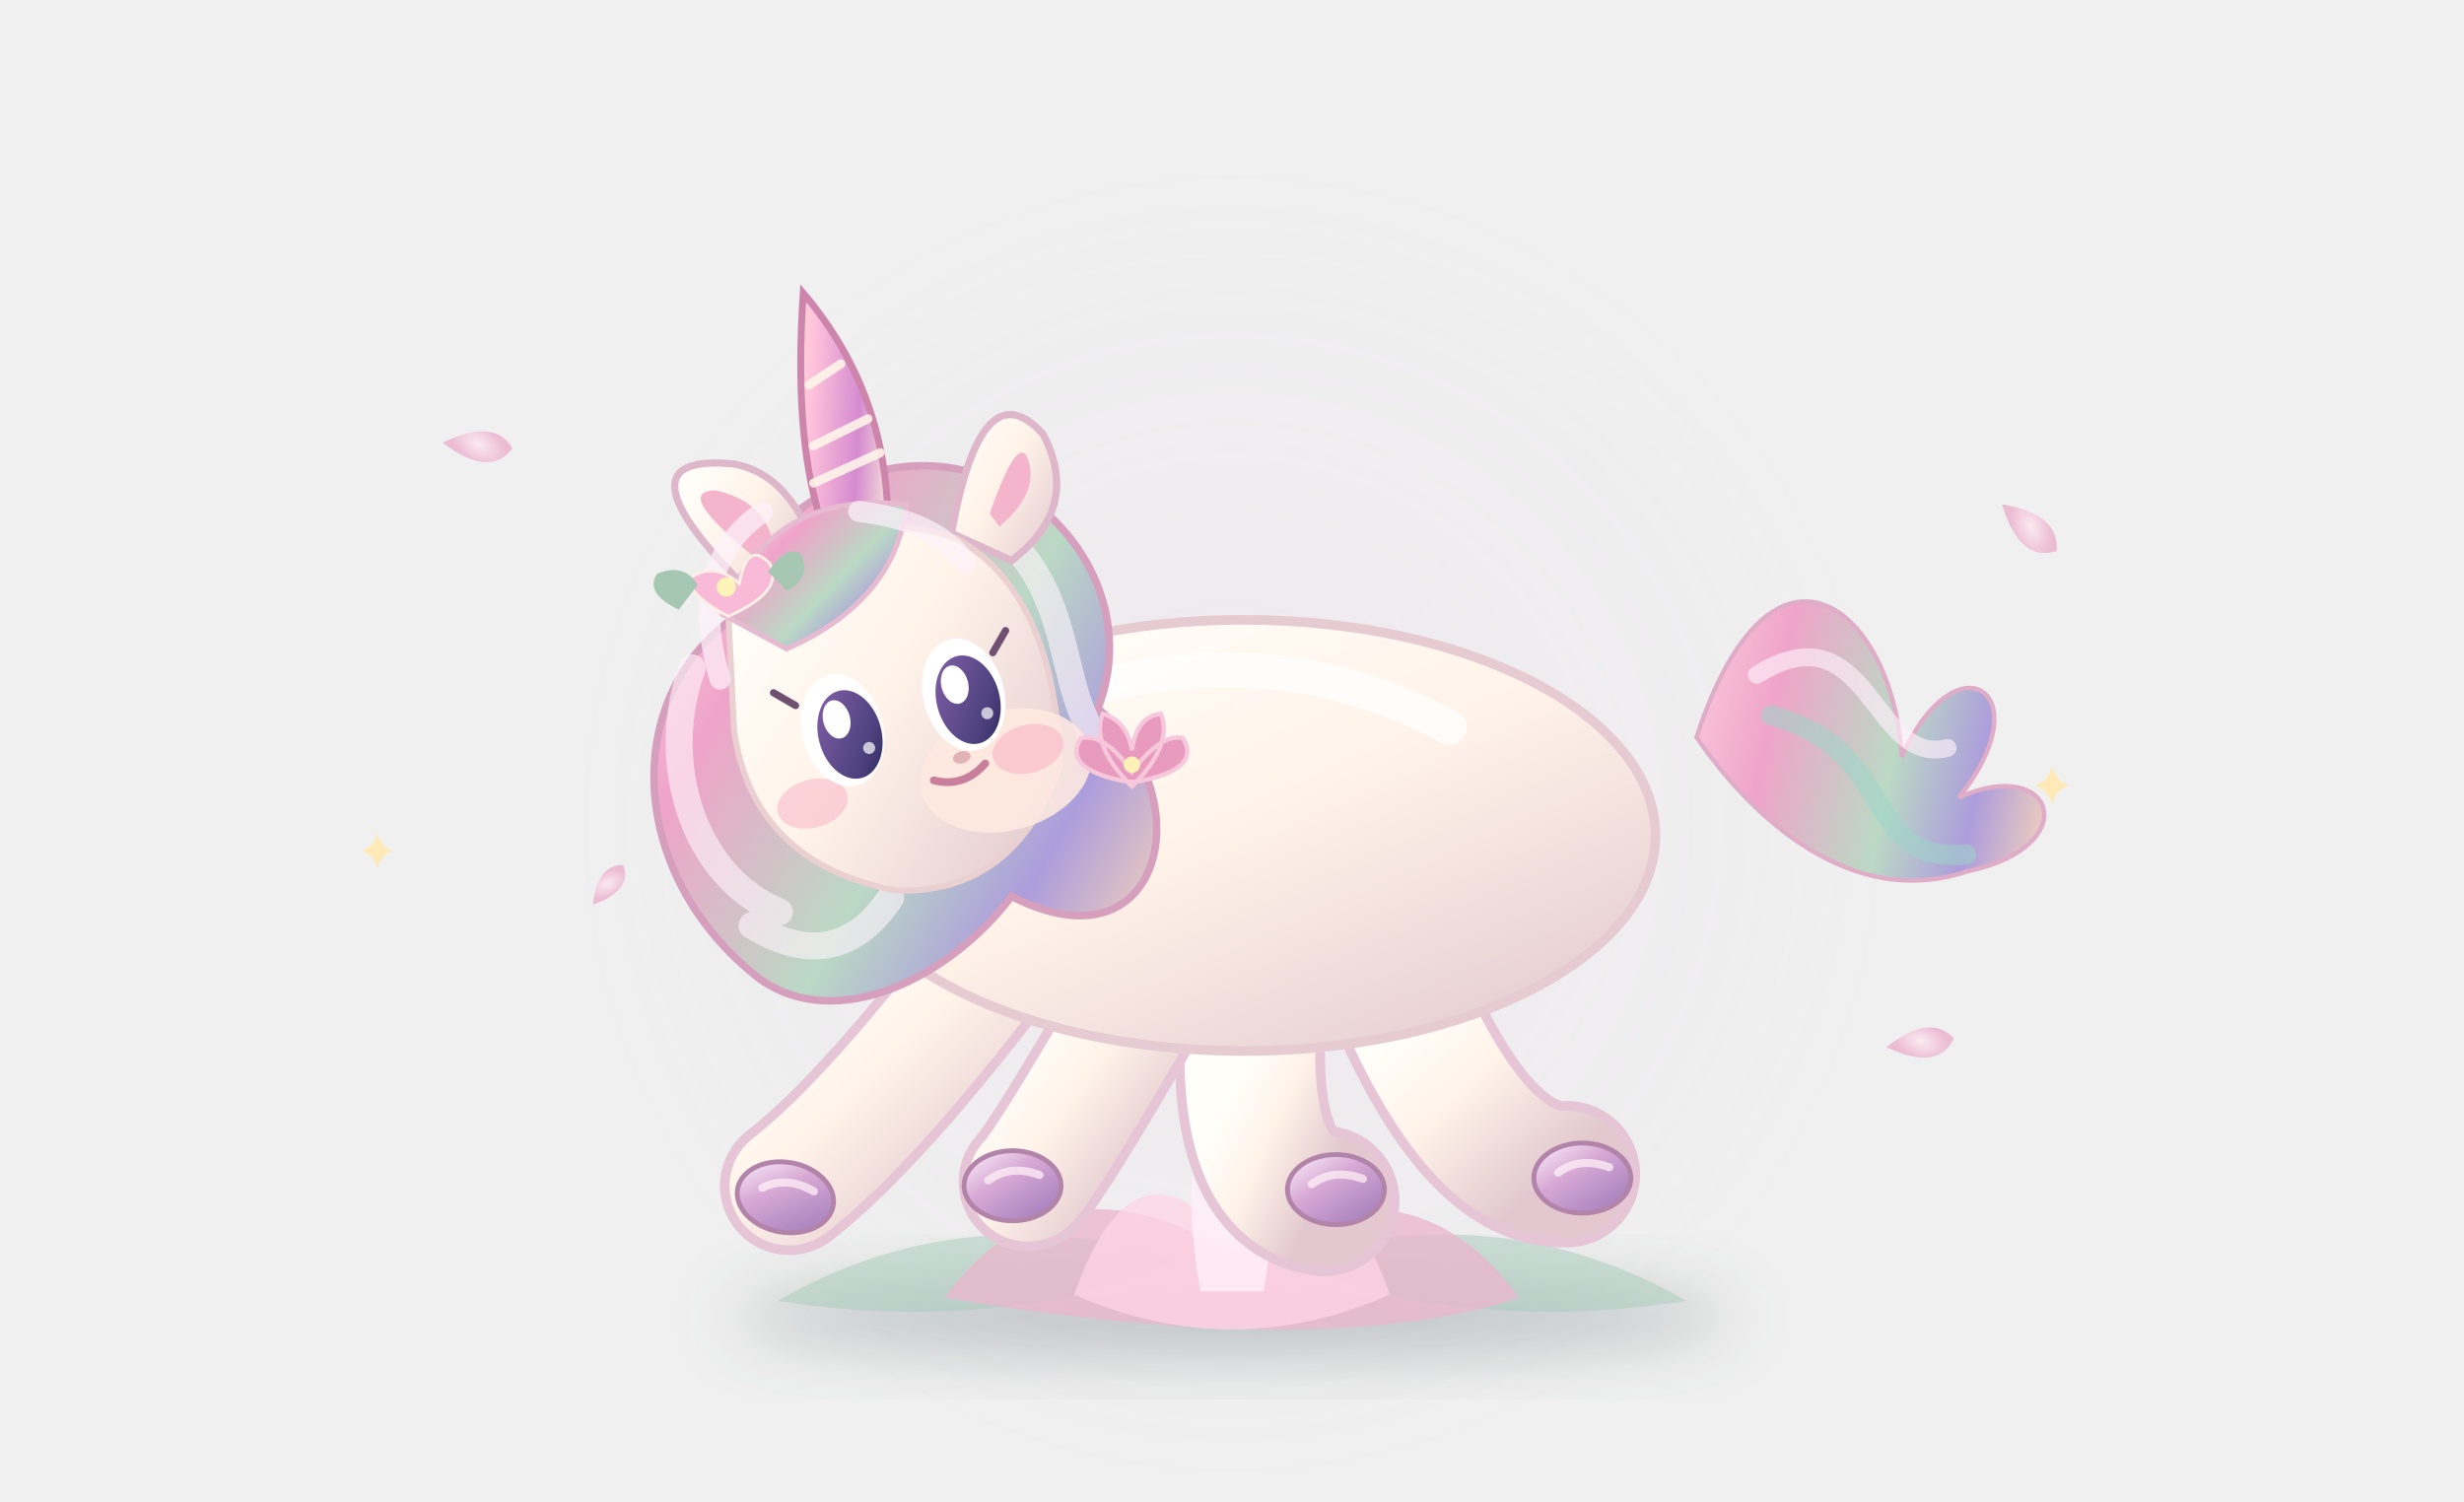
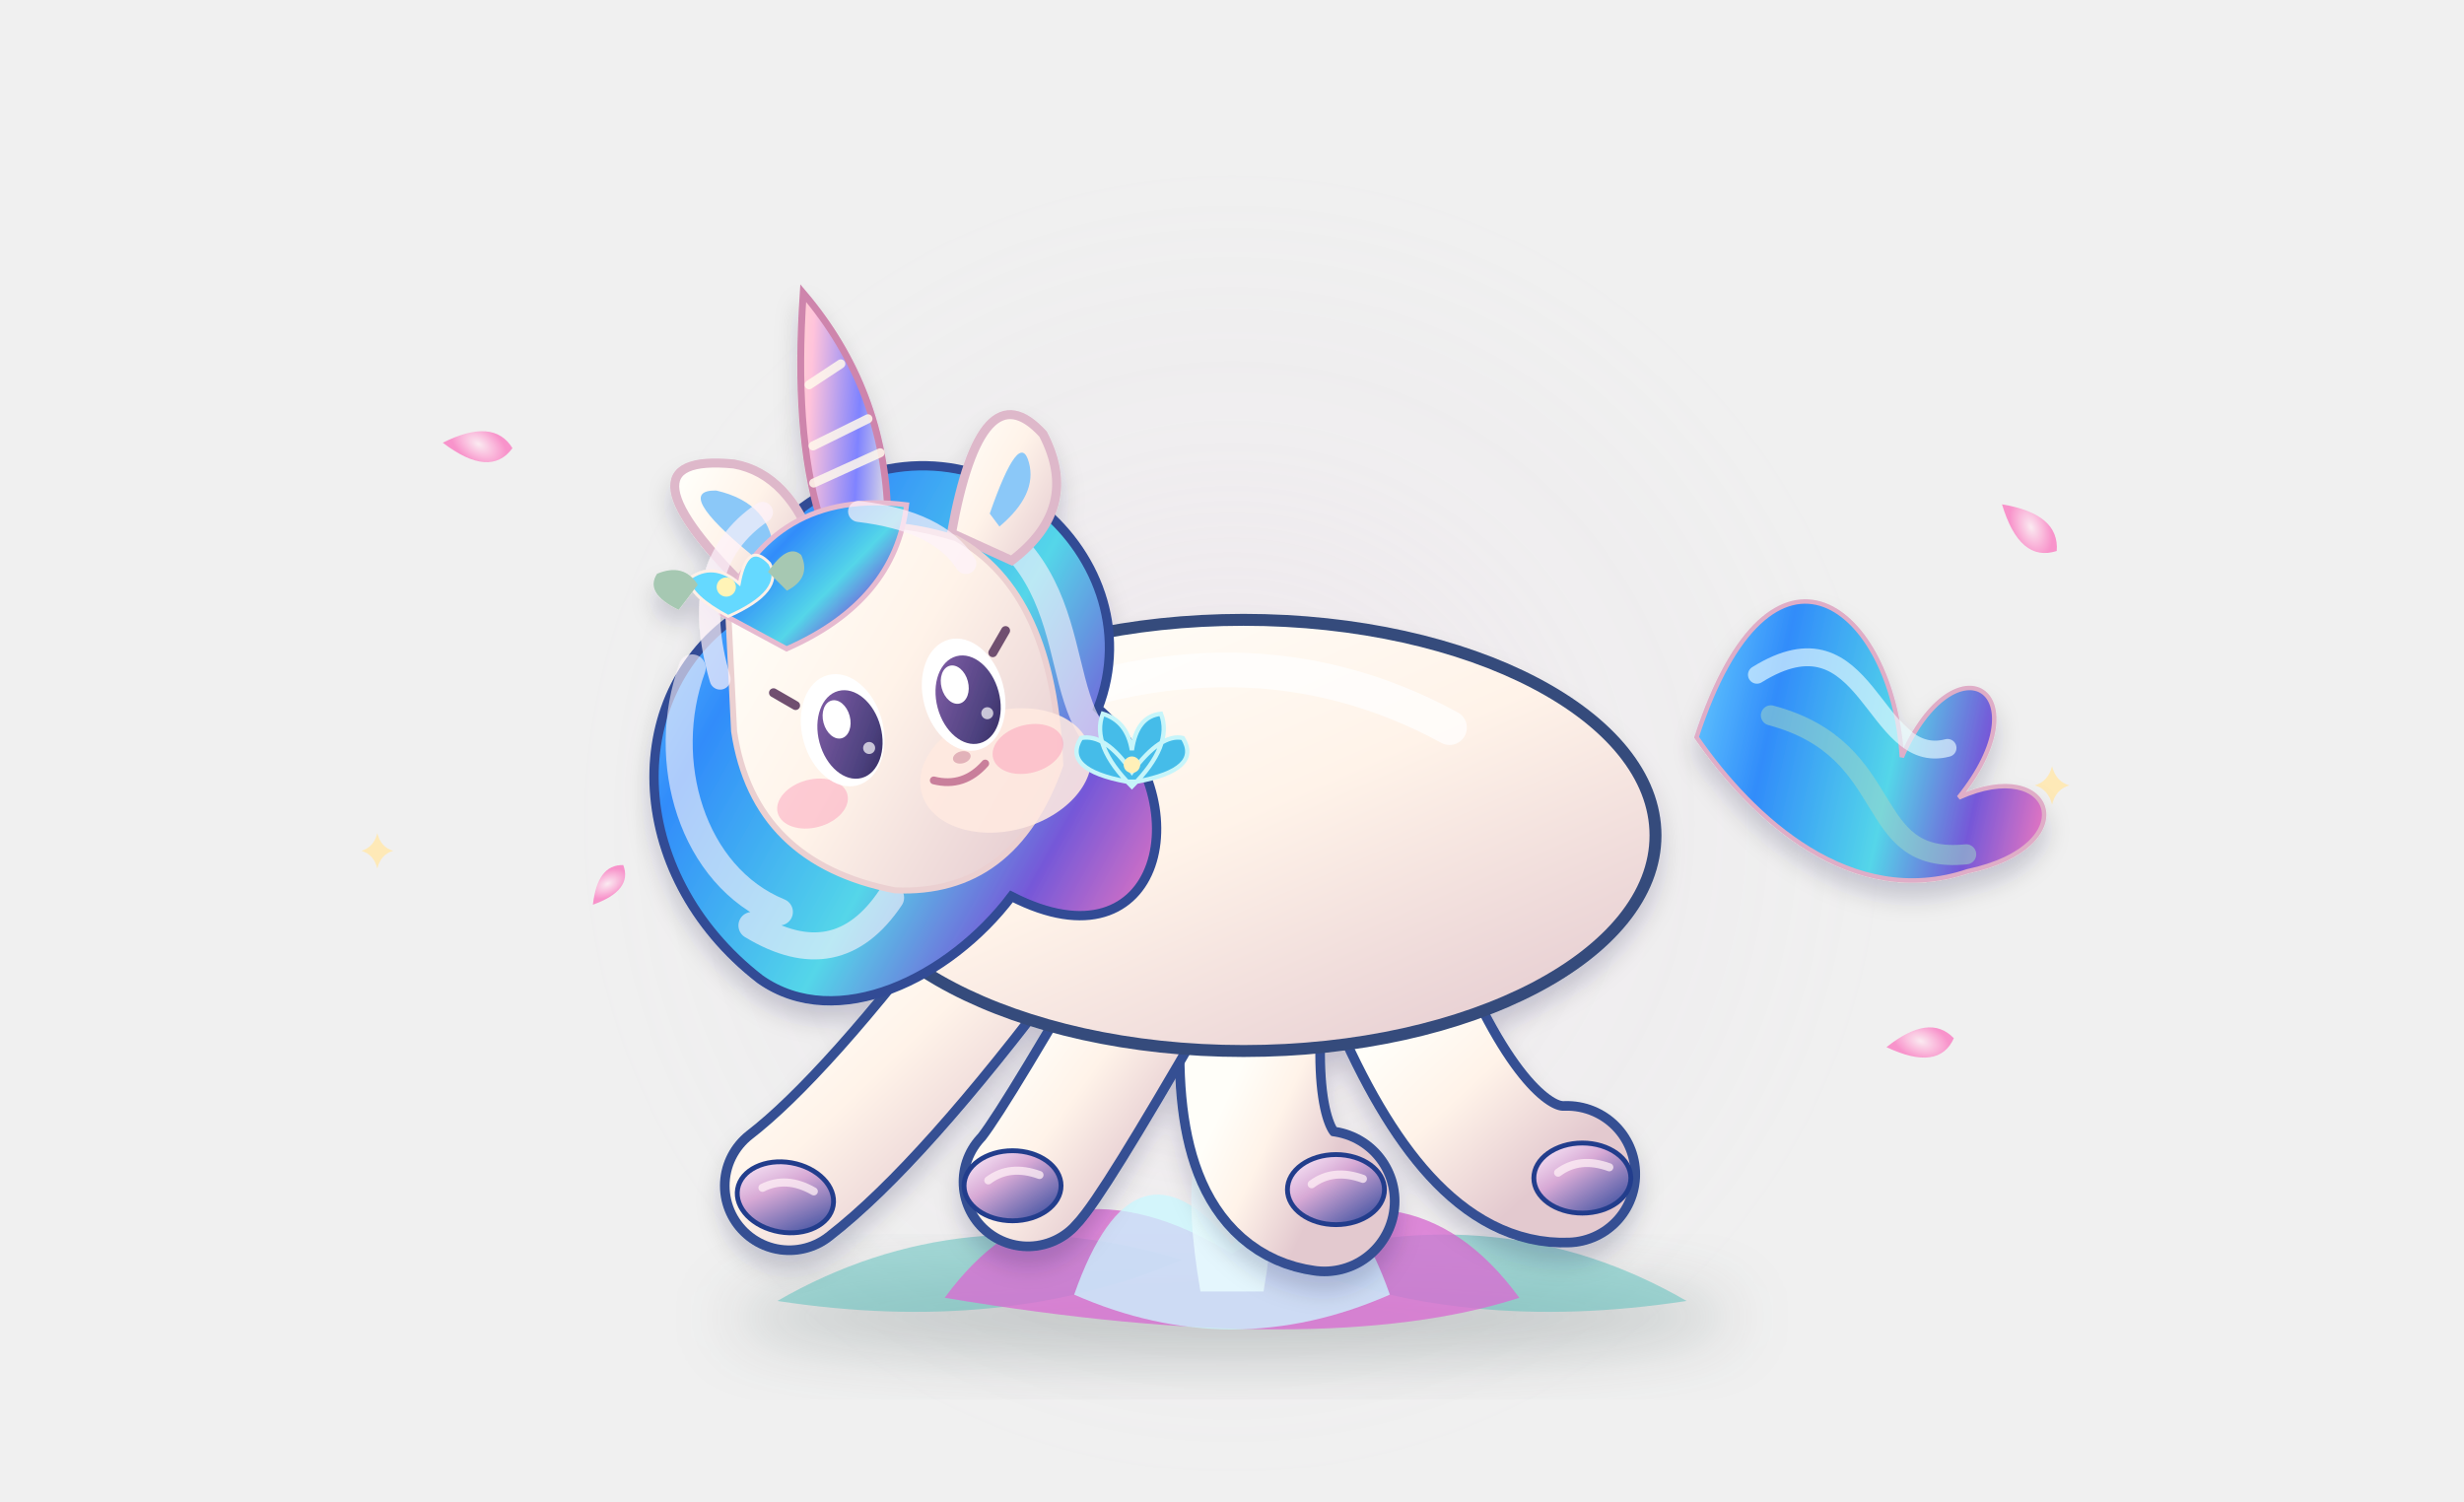
<svg xmlns="http://www.w3.org/2000/svg" viewBox="0 0 640 390" width="640" height="390" role="img" aria-label="Zenicorn: Gentle cat stretch">
  <defs>
    <linearGradient id="coat" x1=".12" y1=".08" x2=".9" y2="1">
      <stop stop-color="#fffef9" />
      <stop offset=".44" stop-color="#fff3e9" />
      <stop offset="1" stop-color="#e3c9cf" />
    </linearGradient>
    <linearGradient id="mane" x1="0" y1="0" x2="1" y2="1">
-       <stop stop-color="#ffd4e3" />
-       <stop offset=".28" stop-color="#efa4c9" />
-       <stop offset=".58" stop-color="#bbd9c5" />
-       <stop offset=".79" stop-color="#ad9ddc" />
-       <stop offset="1" stop-color="#fad6b9" />
+       <stop stop-color="#75ddff" />
+       <stop offset=".28" stop-color="#318cfa" />
+       <stop offset=".58" stop-color="#54d6e9" />
+       <stop offset=".79" stop-color="#7558d8" />
+       <stop offset="1" stop-color="#fa7bbd" />
    </linearGradient>
    <linearGradient id="silk" x1="0" y1="0" x2=".9" y2="1">
      <stop stop-color="#fff4fd" />
      <stop offset=".42" stop-color="#d7a9d5" />
-       <stop offset="1" stop-color="#a17cbb" />
+       <stop offset="1" stop-color="#364c9e" />
    </linearGradient>
    <linearGradient id="horn" x1="0" y1="0" x2="1" y2="1">
      <stop stop-color="#fff6bb" />
      <stop offset=".36" stop-color="#ffc3db" />
-       <stop offset=".7" stop-color="#d58bd0" />
+       <stop offset=".7" stop-color="#7f83ff" />
      <stop offset="1" stop-color="#fff9dc" />
    </linearGradient>
    <linearGradient id="iris" x1="0" y1="0" x2="1" y2="1">
      <stop stop-color="#8660aa" />
      <stop offset=".7" stop-color="#4c417e" />
      <stop offset="1" stop-color="#30275b" />
    </linearGradient>
    <radialGradient id="glow">
      <stop stop-color="#ffcde8" stop-opacity=".55" />
      <stop offset=".57" stop-color="#dfaddb" stop-opacity=".15" />
      <stop offset="1" stop-color="#d2bdde" stop-opacity="0" />
    </radialGradient>
    <radialGradient id="petal">
      <stop stop-color="#ffe7f1" />
-       <stop offset="1" stop-color="#e9a4c7" />
+       <stop offset="1" stop-color="#fb6bba" />
    </radialGradient>
    <filter id="shadow" x="-50%" y="-50%" width="200%" height="200%">
      <feGaussianBlur stdDeviation="10" />
    </filter>
    <filter id="haze" x="-50%" y="-50%" width="200%" height="200%">
      <feGaussianBlur stdDeviation="4" />
    </filter>
  </defs>
  <circle cx="320" cy="214" r="170" fill="url(#glow)" opacity="0.28" />
  <g transform="translate(320 333) rotate(0) scale(0.82)">
    <ellipse cx="0" cy="11" rx="159" ry="13" fill="#354a49" opacity=".25" filter="url(#shadow)" />
-     <path d="M-144 6Q-85-28-16-7Q-72 17-144 6Z" fill="#a6cbbb" opacity=".5" />
-     <path d="M144 6Q85-28 16-7Q72 17 144 6Z" fill="#a6cbbb" opacity=".5" />
-     <path d="M-91 5Q-56-43 0-9Q56-43 91 5Q29 25-91 5Z" fill="#eab7cd" opacity=".78" />
-     <path d="M-50 4Q-31-50 0-12Q31-50 50 4Q0 26-50 4Z" fill="#ffd5e6" opacity=".76" />
-     <path d="M-10 3Q-19-49 0-57Q19-49 10 3Z" fill="#fff0fa" opacity=".8" />
+     <path d="M-144 6Q-85-28-16-7Q-72 17-144 6Z" fill="#55bfbc" opacity=".5" />
+     <path d="M144 6Q85-28 16-7Q72 17 144 6Z" fill="#55bfbc" opacity=".5" />
+     <path d="M-91 5Q-56-43 0-9Q56-43 91 5Q29 25-91 5Z" fill="#d96bd2" opacity=".78" />
+     <path d="M-50 4Q-31-50 0-12Q31-50 50 4Q0 26-50 4Z" fill="#cbf7ff" opacity=".76" />
+     <path d="M-10 3Q-19-49 0-57Q19-49 10 3Z" fill="#eafcff" opacity=".8" />
  </g>
  <g transform="translate(115 115) rotate(32) scale(0.7)">
    <path d="M0 0Q11-18 23-12Q22 2 0 0Z" fill="url(#petal)" opacity=".7" />
  </g>
  <g transform="translate(520 131) rotate(68) scale(0.72)">
    <path d="M0 0Q11-18 23-12Q22 2 0 0Z" fill="url(#petal)" opacity=".7" />
  </g>
  <g transform="translate(154 235) rotate(-25) scale(0.5)">
    <path d="M0 0Q11-18 23-12Q22 2 0 0Z" fill="url(#petal)" opacity=".7" />
  </g>
  <g transform="translate(490 272) rotate(20) scale(0.68)">
    <path d="M0 0Q11-18 23-12Q22 2 0 0Z" fill="url(#petal)" opacity=".7" />
  </g>
  <g transform="translate(98 221) rotate(0) scale(0.46)">
    <path d="M0-10Q2-2 9 0Q2 2 0 10Q-2 2-9 0Q-2-2 0-10Z" fill="#ffe9b5" opacity=".95" />
  </g>
  <g transform="translate(533 204) rotate(0) scale(0.5)">
    <path d="M0-10Q2-2 9 0Q2 2 0 10Q-2 2-9 0Q-2-2 0-10Z" fill="#ffe9b5" opacity=".95" />
  </g>
-   <g class="zenicorn-character" filter="none">
+   <g class="zenicorn-character" style="filter:drop-shadow(0 4px 3px rgba(6,20,64,.18))">
    <g transform="translate(447 196) rotate(-28) scale(0.58)">
      <path d="M-6-12C72-87 99-22 71 39C118 2 141 43 85 67C132 70 125 113 73 98C19 89-1 32-6-12Z" fill="url(#mane)" stroke="#dfadc7" stroke-width="2" />
-       <path d="M31-24C90-28 57 37 91 45" fill="none" stroke="#fff0fa" stroke-width="8" stroke-linecap="round" opacity=".65" />
+       <path d="M31-24C90-28 57 37 91 45" fill="none" stroke="#eafcff" stroke-width="8" stroke-linecap="round" opacity=".65" />
      <path d="M28-5C72 36 32 73 76 91" fill="none" stroke="#9cd5c8" stroke-width="9" stroke-linecap="round" opacity=".55" />
    </g>
-     <path d="M363 257Q384 306 407 305" fill="none" stroke="#e6c6d6" stroke-width="38" stroke-linecap="round" stroke-linejoin="round" />
+     <path d="M363 257Q384 306 407 305" fill="none" stroke="#345093" stroke-width="38" stroke-linecap="round" stroke-linejoin="round" />
    <path d="M363 257Q384 306 407 305" fill="none" stroke="url(#coat)" stroke-width="33" stroke-linecap="round" stroke-linejoin="round" />
-     <path d="M325 263Q322 309 344 312" fill="none" stroke="#e6c6d6" stroke-width="39" stroke-linecap="round" stroke-linejoin="round" />
+     <path d="M325 263Q322 309 344 312" fill="none" stroke="#345093" stroke-width="39" stroke-linecap="round" stroke-linejoin="round" />
    <path d="M325 263Q322 309 344 312" fill="none" stroke="url(#coat)" stroke-width="34" stroke-linecap="round" stroke-linejoin="round" />
-     <path d="M263 243Q227 291 205 308" fill="none" stroke="#e6c6d6" stroke-width="36" stroke-linecap="round" stroke-linejoin="round" />
+     <path d="M263 243Q227 291 205 308" fill="none" stroke="#345093" stroke-width="36" stroke-linecap="round" stroke-linejoin="round" />
    <path d="M263 243Q227 291 205 308" fill="none" stroke="url(#coat)" stroke-width="31" stroke-linecap="round" stroke-linejoin="round" />
-     <path d="M298 257Q272 302 267 307" fill="none" stroke="#e6c6d6" stroke-width="36" stroke-linecap="round" stroke-linejoin="round" />
+     <path d="M298 257Q272 302 267 307" fill="none" stroke="#345093" stroke-width="36" stroke-linecap="round" stroke-linejoin="round" />
    <path d="M298 257Q272 302 267 307" fill="none" stroke="url(#coat)" stroke-width="31" stroke-linecap="round" stroke-linejoin="round" />
-     <ellipse cx="323" cy="217" rx="107" ry="56" fill="url(#coat)" stroke="#e7cbd2" stroke-width="2.5" />
+     <ellipse cx="323" cy="217" rx="107" ry="56" fill="url(#coat)" stroke="#354b7b" stroke-width="3.1" />
    <path d="M258.8 187.32Q323 159.88 376.5 189" fill="none" stroke="#fff" stroke-opacity=".72" stroke-width="9" stroke-linecap="round" />
    <g transform="translate(204 311) rotate(10) scale(0.7)">
-       <ellipse cx="0" cy="0" rx="18" ry="13" fill="url(#silk)" stroke="#b384aa" stroke-width="1.8" />
+       <ellipse cx="0" cy="0" rx="18" ry="13" fill="url(#silk)" stroke="#243e8c" stroke-width="1.8" />
      <path d="M-9-2Q-1-8 10-4" fill="none" stroke="#fff0f5" stroke-width="3" opacity=".75" stroke-linecap="round" />
    </g>
    <g transform="translate(263 308) rotate(0) scale(0.7)">
-       <ellipse cx="0" cy="0" rx="18" ry="13" fill="url(#silk)" stroke="#b384aa" stroke-width="1.8" />
+       <ellipse cx="0" cy="0" rx="18" ry="13" fill="url(#silk)" stroke="#243e8c" stroke-width="1.8" />
      <path d="M-9-2Q-1-8 10-4" fill="none" stroke="#fff0f5" stroke-width="3" opacity=".75" stroke-linecap="round" />
    </g>
    <g transform="translate(347 309) rotate(0) scale(0.7)">
-       <ellipse cx="0" cy="0" rx="18" ry="13" fill="url(#silk)" stroke="#b384aa" stroke-width="1.8" />
+       <ellipse cx="0" cy="0" rx="18" ry="13" fill="url(#silk)" stroke="#243e8c" stroke-width="1.8" />
      <path d="M-9-2Q-1-8 10-4" fill="none" stroke="#fff0f5" stroke-width="3" opacity=".75" stroke-linecap="round" />
    </g>
    <g transform="translate(411 306) rotate(0) scale(0.7)">
-       <ellipse cx="0" cy="0" rx="18" ry="13" fill="url(#silk)" stroke="#b384aa" stroke-width="1.8" />
+       <ellipse cx="0" cy="0" rx="18" ry="13" fill="url(#silk)" stroke="#243e8c" stroke-width="1.8" />
      <path d="M-9-2Q-1-8 10-4" fill="none" stroke="#fff0f5" stroke-width="3" opacity=".75" stroke-linecap="round" />
    </g>
    <g transform="translate(230 177) rotate(-15) scale(0.78)">
-       <path d="M-39-35C-86-21-101 39-66 85C-46 109-5 101 22 80C64 118 92 65 66 27C99-18 52-88-12-63Z" fill="url(#mane)" stroke="#d69fbd" stroke-width="2.5" />
+       <path d="M-39-35C-86-21-101 39-66 85C-46 109-5 101 22 80C64 118 92 65 66 27C99-18 52-88-12-63Z" fill="url(#mane)" stroke="#304b95" stroke-width="3.1" />
      <path d="M-61-21C-80 6-79 46-54 65M44-45C78-9 42 33 77 50M-64 67Q-41 91-17 70" fill="none" stroke="#fff5fc" stroke-width="9" opacity=".6" stroke-linecap="round" />
-       <path d="M-35-39Q-70-98-30-83Q-13-75-11-48Z" fill="url(#coat)" stroke="#deb8ca" stroke-width="2.4" />
-       <path d="M-32-52Q-52-80-38-76Q-21-67-25-50Z" fill="#f4b4cc" />
-       <path d="M34-42Q58-93 72-66Q78-39 51-28Z" fill="url(#coat)" stroke="#deb8ca" stroke-width="2.4" />
-       <path d="M48-45Q65-70 65-58Q65-47 50-40Z" fill="#f4b4cc" />
+       <path d="M-35-39Q-70-98-30-83Q-13-75-11-48Z" fill="url(#coat)" stroke="#deb8ca" stroke-width="3.0" />
+       <path d="M-32-52Q-52-80-38-76Q-21-67-25-50Z" fill="#8bc8f8" />
+       <path d="M34-42Q58-93 72-66Q78-39 51-28Z" fill="url(#coat)" stroke="#deb8ca" stroke-width="3.0" />
+       <path d="M48-45Q65-70 65-58Q65-47 50-40Z" fill="#8bc8f8" />
      <path d="M-7-59Q-8-88 7-132Q25-94 15-53Z" fill="url(#horn)" stroke="#ce85ac" stroke-width="2.3" />
      <path d="M-3-82L17-86M1-102L13-106M-6-70L18-74" stroke="#fff9eb" stroke-width="3" stroke-linecap="round" opacity=".85" />
      <path d="M-45-34Q-11-69 35-40Q62-14 49 42Q23 80-15 68Q-58 47-53 3Z" fill="url(#coat)" stroke="#ebd0d1" stroke-width="2" />
      <ellipse cx="31" cy="39" rx="29" ry="20" fill="#ffe9e0" opacity=".88" />
-       <ellipse cx="-34" cy="33" rx="12" ry="8" fill="#f49db9" opacity=".4" />
-       <ellipse cx="40" cy="34" rx="12" ry="8" fill="#f49db9" opacity=".4" />
+       <ellipse cx="-34" cy="33" rx="12" ry="8" fill="#fb8baf" opacity=".4" />
+       <ellipse cx="40" cy="34" rx="12" ry="8" fill="#fb8baf" opacity=".4" />
      <ellipse cx="-18" cy="12" rx="13.5" ry="19" fill="#fff" />
      <ellipse cx="24" cy="11" rx="13.5" ry="19" fill="#fff" />
      <ellipse cx="-16" cy="14" rx="10.5" ry="15" fill="url(#iris)" />
      <ellipse cx="25" cy="13" rx="10.5" ry="15" fill="url(#iris)" />
      <ellipse cx="-19" cy="8" rx="4.5" ry="6.5" fill="#fff" />
      <ellipse cx="22" cy="7" rx="4.5" ry="6.5" fill="#fff" />
      <circle cx="-11" cy="20" r="2" fill="#fff" opacity=".7" />
      <circle cx="30" cy="19" r="2" fill="#fff" opacity=".7" />
-       <path d="M-31 0l-6-6M37 0l6-6" stroke="#705070" stroke-width="2.4" stroke-linecap="round" />
+       <path d="M-31 0l-6-6M37 0l6-6" stroke="#705070" stroke-width="3.0" stroke-linecap="round" />
      <path d="M7 36Q16 41 25 35" fill="none" stroke="#c97f9b" stroke-width="2.6" stroke-linecap="round" />
      <ellipse cx="18" cy="31" rx="3" ry="2" fill="#c67c91" opacity=".5" />
      <path d="M-47-36Q-20-72 22-55Q10-25-29-19Z" fill="url(#mane)" stroke="#e6bad0" stroke-width="1.7" />
      <path d="M-53-15Q-54-55-25-65M6-57Q31-47 36-31" fill="none" stroke="#fdf2fb" stroke-width="7" stroke-linecap="round" opacity=".7" />
      <g transform="translate(-45 -46) rotate(0) scale(0.64)">
-         <path d="M0 18Q-16 3-15-6Q0-12 10 3Q20-18 28-3Q32 13 0 18Z" fill="#f8bad7" stroke="#fff0e7" stroke-width="1.5" />
+         <path d="M0 18Q-16 3-15-6Q0-12 10 3Q20-18 28-3Q32 13 0 18Z" fill="#65d9ff" stroke="#fff0e7" stroke-width="1.5" />
        <circle cx="3" cy="3" r="5" fill="#fff4b7" />
        <path d="M-24 8Q-39-5-30-13Q-15-15-11-2M26 1Q40-11 45-3Q47 10 33 13" fill="#a6c8b2" />
      </g>
    </g>
    <g transform="translate(294 198) rotate(0) scale(0.63)">
-       <path d="M0 10Q-17-7-12-20Q-2-17 0-5Q2-19 12-20Q17-7 0 10ZM-2 8Q-29 3-21-10Q-11-12 0 4Q12-12 21-10Q29 3 2 8Z" fill="#e89bbf" stroke="#f7c8db" stroke-width="1.8" />
+       <path d="M0 10Q-17-7-12-20Q-2-17 0-5Q2-19 12-20Q17-7 0 10ZM-2 8Q-29 3-21-10Q-11-12 0 4Q12-12 21-10Q29 3 2 8Z" fill="#45bce9" stroke="#c6f5fa" stroke-width="1.8" />
      <circle cx="0" cy="1" r="3.4" fill="#fff0b8" />
    </g>
  </g>
</svg>
